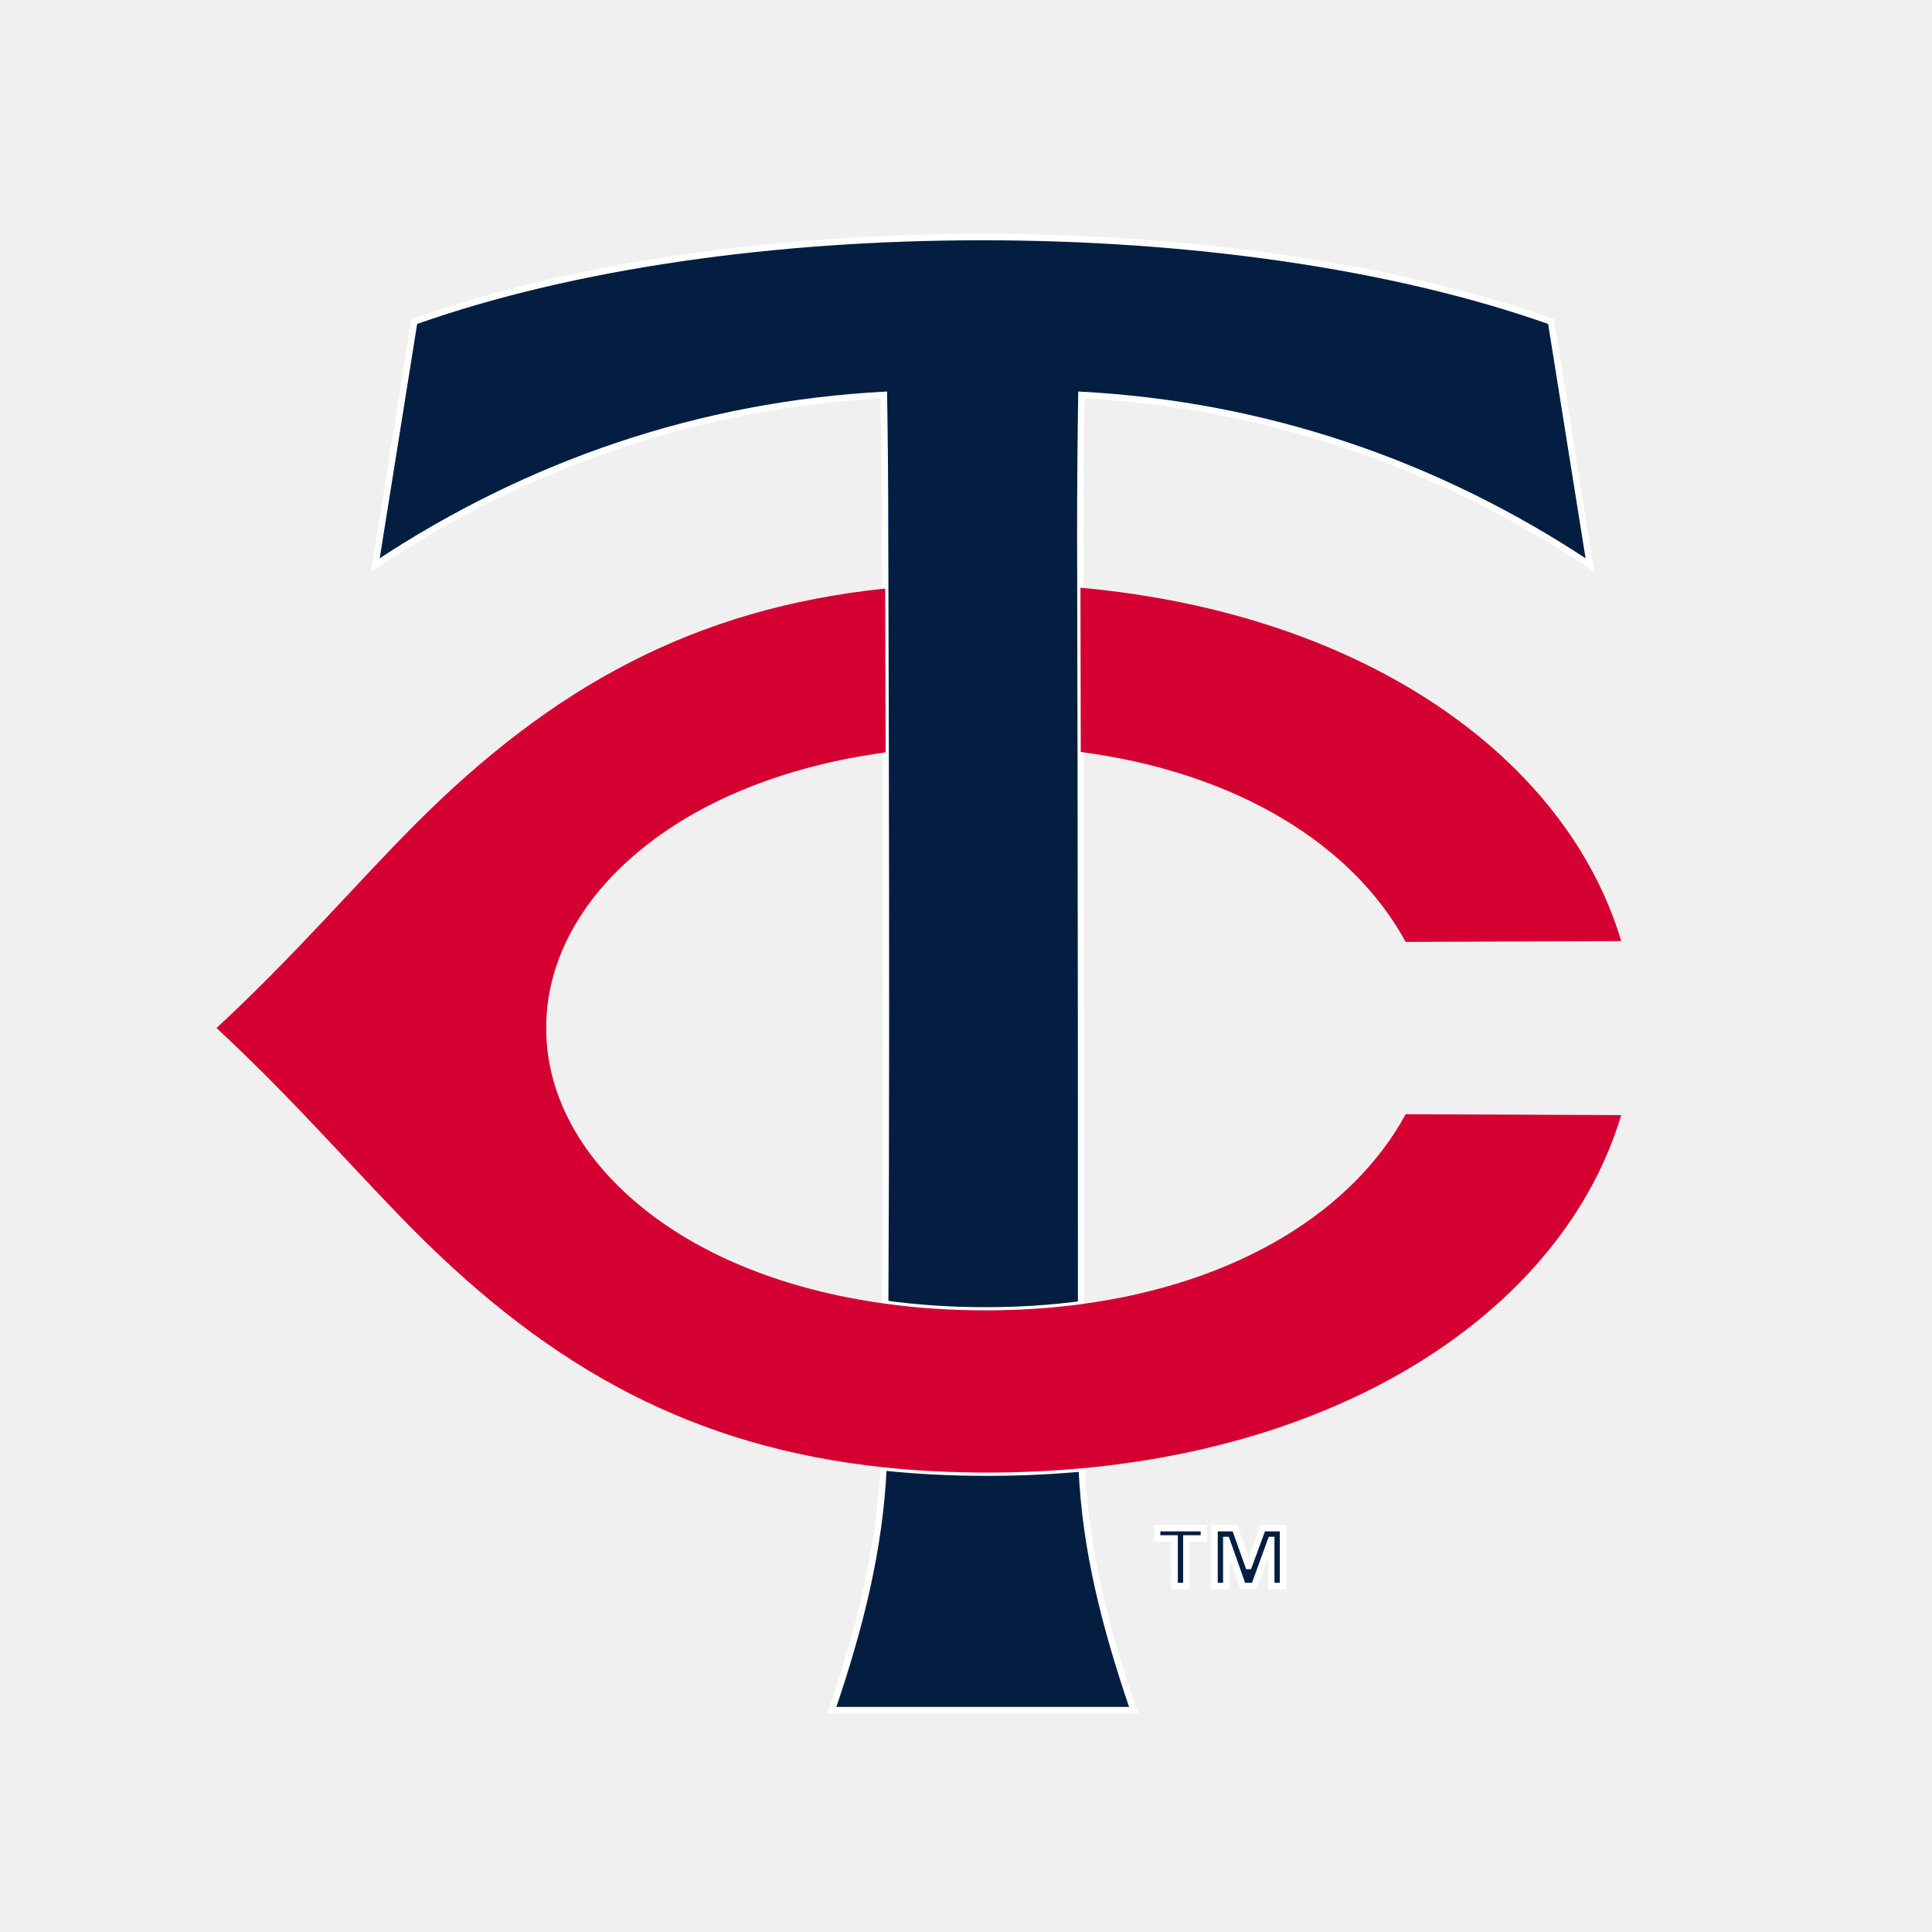
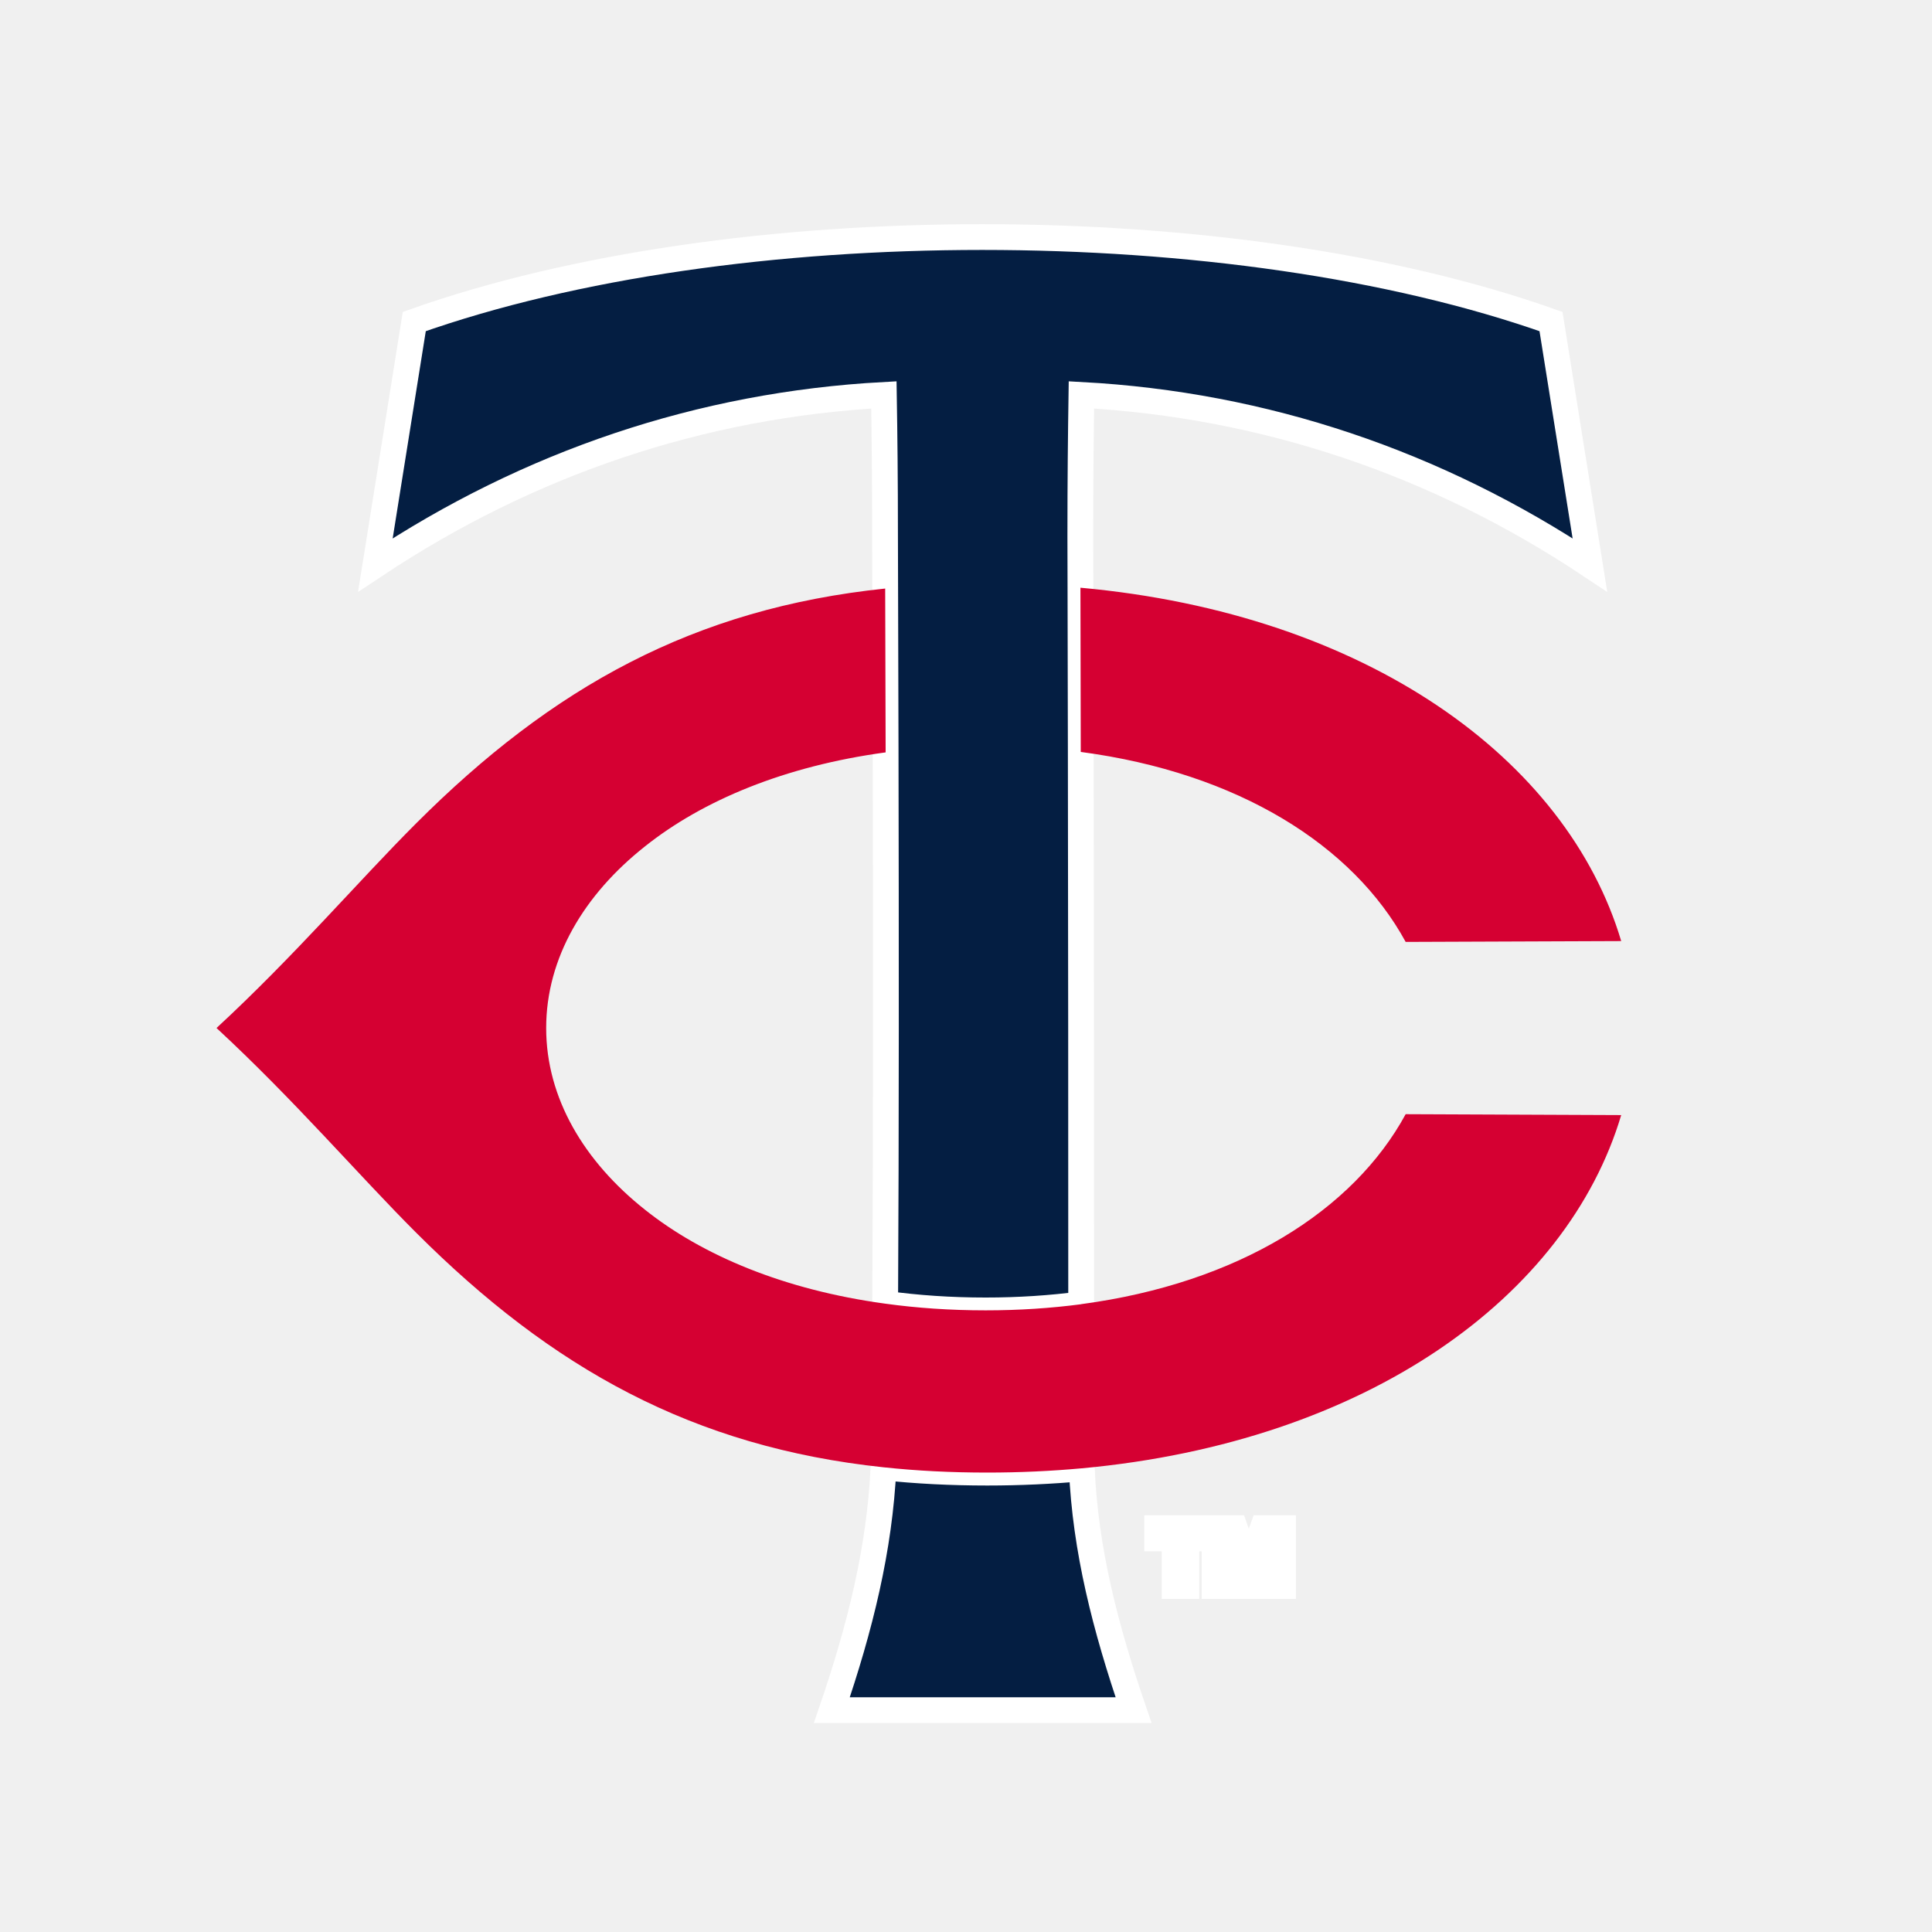
<svg xmlns="http://www.w3.org/2000/svg" viewBox="0 0 300 300">
-   <path stroke="#FFFFFF" fill="#041e42" d="m137.52 116.44-.09-33.18c0-8.93-.08-15.9-.18-21.94-28.39 1.54-55.13 10.57-78.96 26.41l6.04-37.8c24.8-8.79 56.43-13.12 88.19-13.12s63.52 4.33 88.32 13.12l6.04 37.8c-23.82-15.85-50.57-24.88-78.96-26.41-.09 6.04-.17 13-.17 21.94.01 2.65.02 5.32.02 8 .02 8.36.03 16.88.05 25.5.05 28.62.06 58.21.06 85.77-4.71.62-9.66.95-14.83.95-5.48 0-10.69-.36-15.6-1.04.15-27.51.13-57.04.07-85.6zm15.8 112.23c5.03 0 9.91-.23 14.65-.66h.01c.54 12.61 3.64 24.7 8.04 37.54h-46.85c4.42-12.9 7.42-25.04 8.02-37.7h.01c5.13.55 10.49.82 16.11.82Zm26.36 8.62h7.26v1.6h-2.72v7.39h-1.83v-7.39h-2.71Zm16.39 0h3.16v8.99h-1.83v-7.15h-.04l-2.21 6.07-.4 1.08h-1.76l-2.53-7.15h-.04v7.15h-1.83v-8.99h3.17l2.09 5.87h.06l1.24-3.35Z" />
+   <path stroke="#FFFFFF" stroke-width="4" fill="#041e42" d="m137.52 116.44-.09-33.18c0-8.93-.08-15.9-.18-21.94-28.39 1.54-55.13 10.57-78.96 26.41l6.04-37.8c24.8-8.79 56.43-13.12 88.19-13.12s63.52 4.33 88.32 13.12l6.04 37.8c-23.82-15.85-50.57-24.88-78.96-26.41-.09 6.04-.17 13-.17 21.94.01 2.65.02 5.32.02 8 .02 8.36.03 16.88.05 25.5.05 28.62.06 58.21.06 85.77-4.71.62-9.66.95-14.83.95-5.48 0-10.69-.36-15.6-1.04.15-27.51.13-57.04.07-85.6zm15.8 112.23c5.03 0 9.91-.23 14.65-.66h.01c.54 12.61 3.64 24.7 8.04 37.54h-46.85c4.42-12.9 7.42-25.04 8.02-37.7h.01c5.13.55 10.49.82 16.11.82Zm26.36 8.62h7.26v1.6h-2.72v7.39h-1.83v-7.39h-2.71Zm16.39 0h3.16v8.99h-1.83v-7.15h-.04l-2.21 6.07-.4 1.08h-1.76l-2.53-7.15h-.04v7.15h-1.83v-8.99h3.17l2.09 5.87h.06l1.24-3.35Z" />
  <path fill="#d50032" d="M167.88 202.51c24.42-3.26 42.25-14.53 50.39-29.5l33.47.14c-8.42 28.21-39.44 50.76-83.77 54.85h-.01c-4.73.43-9.62.66-14.65.66-5.62 0-10.98-.27-16.11-.82h-.01c-29.56-3.14-51.46-15.32-72.59-36.45-8.8-8.79-18.91-20.6-30.98-31.76 12.08-11.16 22.18-22.97 30.98-31.76 21.19-21.2 43.16-33.39 72.85-36.48.03 8.21.05 16.58.07 25.04v.4c-15.73 2.13-28.45 7.49-37.36 14.59-9.45 7.47-15.35 17.32-15.35 28.21s5.9 20.73 15.35 28.22c8.9 7.09 21.59 12.44 37.29 14.58 4.91.68 10.12 1.04 15.6 1.04 5.18 0 10.12-.33 14.83-.95Zm-.06-85.75c-.01-8.62-.03-17.14-.05-25.5 44.43 4.04 75.54 26.6 83.97 54.87l-33.47.13c-8.15-14.98-26-26.26-50.45-29.5" />
</svg>
